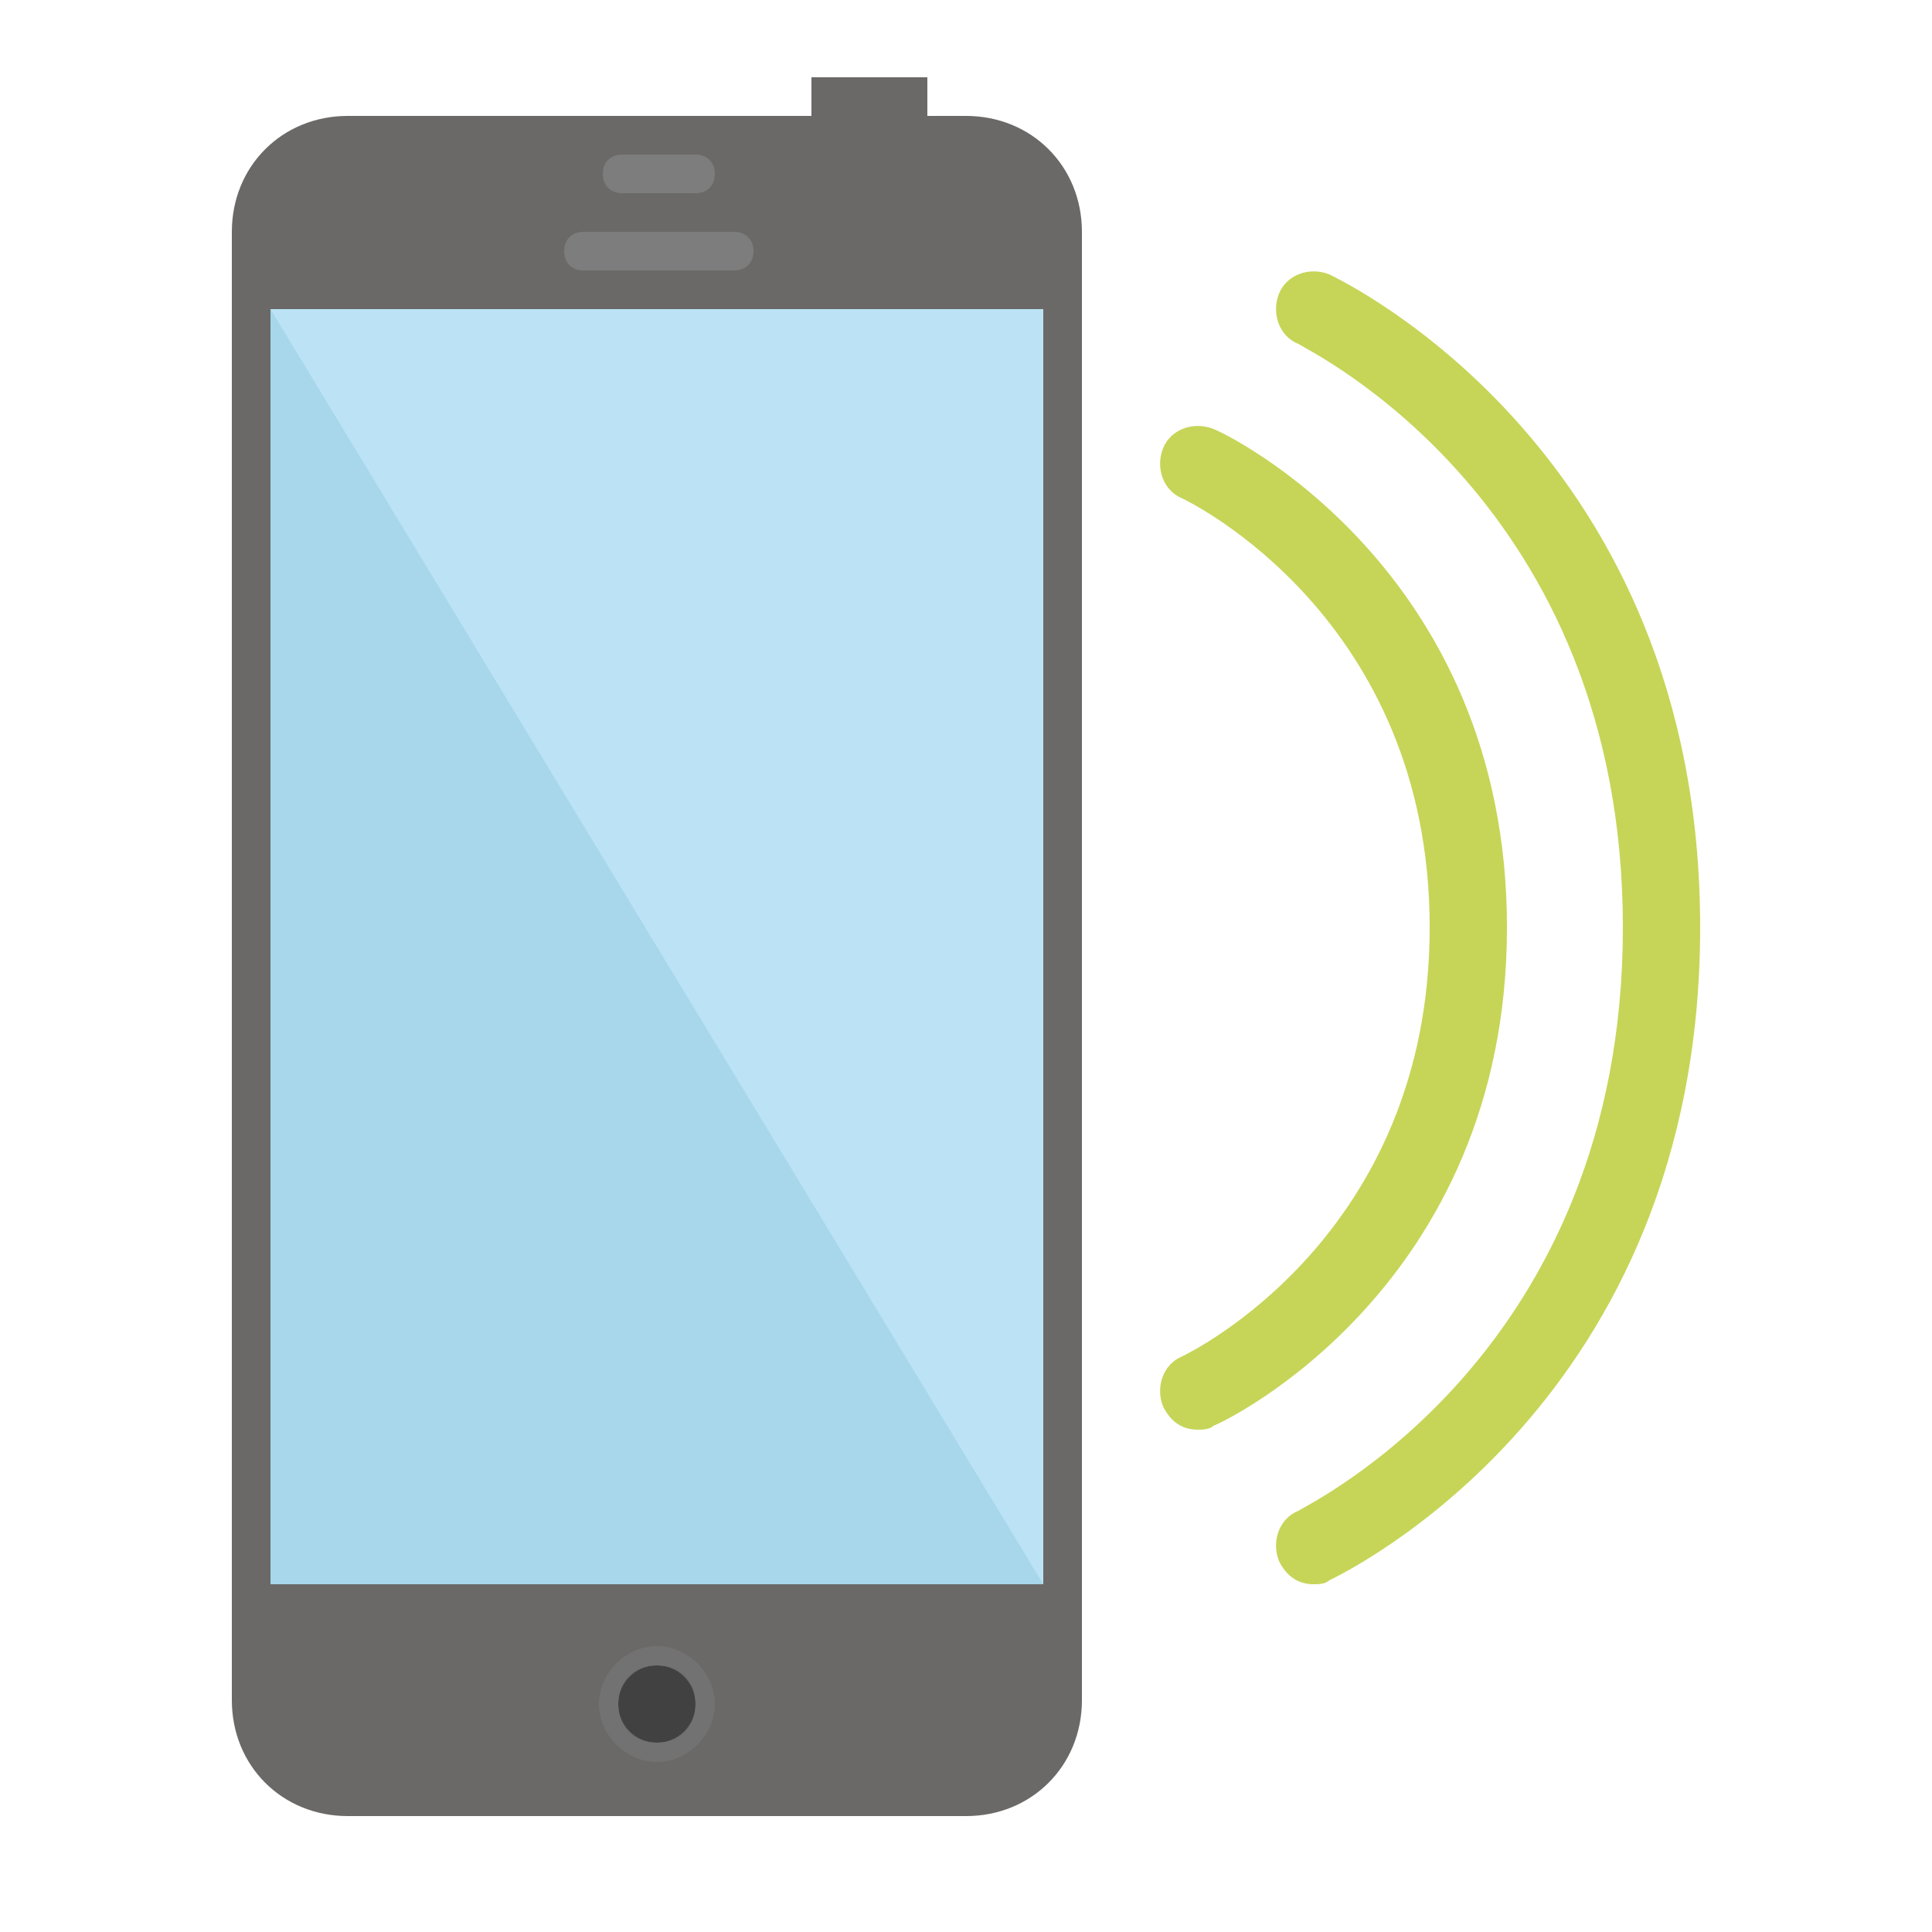
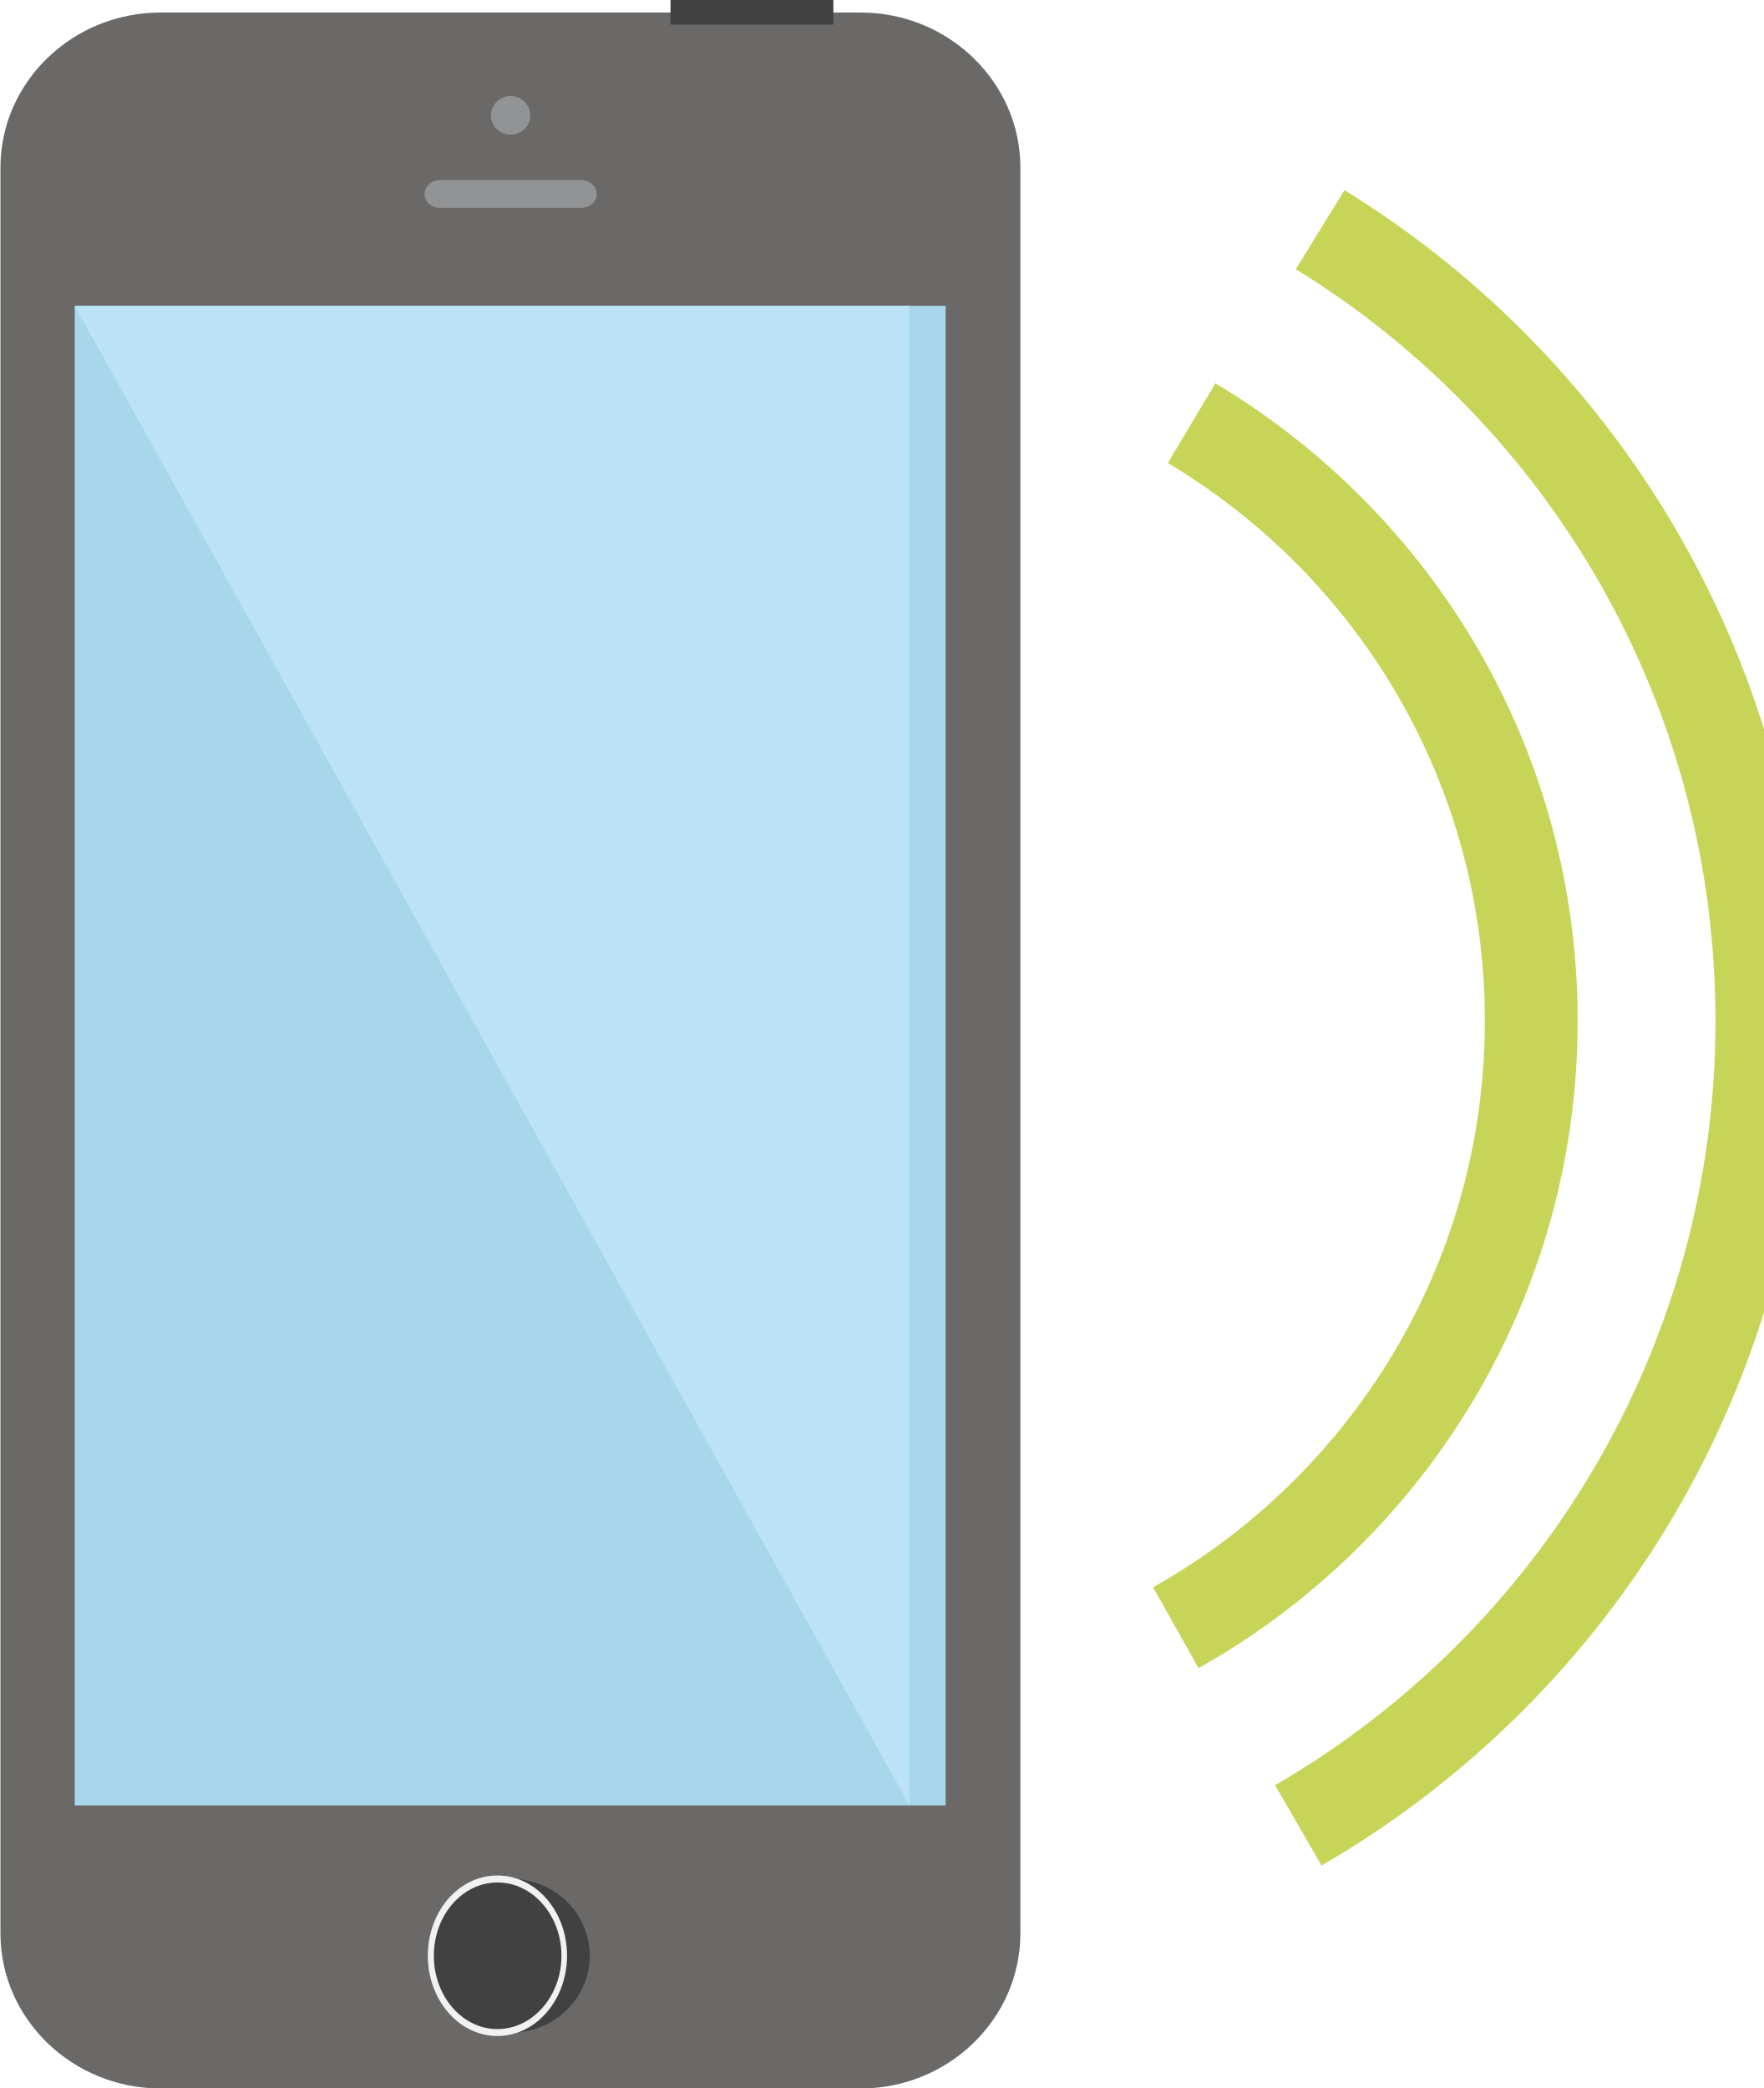
- <svg xmlns="http://www.w3.org/2000/svg" version="1.1" id="Слой_1" x="0px" y="0px" viewBox="0 0 50 50" enable-background="new 0 0 50 50" xml:space="preserve">
-   <path fill="#6A6967" d="M28,44c0,1.7-1.3,3-3,3H9c-1.7,0-3-1.3-3-3V6c0-1.7,1.3-3,3-3h12V2h3v1h1c1.7,0,3,1.3,3,3V44z" />
-   <g>
-     <line fill="#6A6967" x1="15.1" y1="6.5" x2="19" y2="6.5" />
-     <path fill="#7C7D7C" d="M19,7h-3.9c-0.3,0-0.5-0.2-0.5-0.5S14.8,6,15.1,6H19c0.3,0,0.5,0.2,0.5,0.5S19.3,7,19,7z" />
-   </g>
-   <g>
-     <line fill="#6A6967" x1="16.1" y1="4.5" x2="18" y2="4.5" />
-     <path fill="#7C7D7C" d="M18,5h-1.9c-0.3,0-0.5-0.2-0.5-0.5S15.8,4,16.1,4H18c0.3,0,0.5,0.2,0.5,0.5S18.3,5,18,5z" />
-   </g>
-   <g>
-     <circle fill="#414142" cx="17" cy="44.1" r="1" />
-     <path fill="#727272" d="M17,43.1c0.6,0,1,0.4,1,1s-0.4,1-1,1s-1-0.4-1-1S16.4,43.1,17,43.1 M17,42.6c-0.8,0-1.5,0.7-1.5,1.5   s0.7,1.5,1.5,1.5s1.5-0.7,1.5-1.5S17.8,42.6,17,42.6L17,42.6z" />
-   </g>
-   <rect x="7" y="8" fill="#A8D6EB" width="20" height="33" />
-   <polygon fill="#BBE3F5" points="27,41 7,8 27,8 " />
-   <path fill="#C6D557" d="M31,37c-0.4,0-0.7-0.2-0.9-0.6c-0.2-0.5,0-1.1,0.5-1.3C30.8,35,37,32,37,24s-6.2-11-6.4-11.1  c-0.5-0.2-0.7-0.8-0.5-1.3c0.2-0.5,0.8-0.7,1.3-0.5C31.7,11.2,39,14.7,39,24c0,9.3-7.3,12.8-7.6,12.9C31.3,37,31.1,37,31,37z" />
-   <path fill="#C6D557" d="M34,41c-0.4,0-0.7-0.2-0.9-0.6c-0.2-0.5,0-1.1,0.5-1.3C33.9,38.9,42,35,42,24c0-11-8.1-14.9-8.4-15.1  c-0.5-0.2-0.7-0.8-0.5-1.3c0.2-0.5,0.8-0.7,1.3-0.5C34.8,7.3,44,11.7,44,24c0,12.3-9.2,16.7-9.6,16.9C34.3,41,34.1,41,34,41z" />
+ <svg xmlns="http://www.w3.org/2000/svg" height="45" width="38" viewBox="0 0 38 45">
+   <path fill="#6a6967" fill-rule="evenodd" d="M 3.46 45.01 C 1.56 45.01 0.01 43.51 0.01 41.67 C 0.01 41.67 0.01 3.61 0.01 3.61 C 0.01 1.77 1.56 0.27 3.46 0.27 C 3.46 0.27 18.55 0.27 18.55 0.27 C 20.44 0.27 21.99 1.77 21.99 3.61 C 21.99 3.61 21.99 41.67 21.99 41.67 C 21.99 43.51 20.44 45.01 18.55 45.01 C 18.55 45.01 3.46 45.01 3.46 45.01 Z" />
+   <path fill="#a8d6eb" fill-rule="evenodd" d="M 1.61 38.91 C 1.61 38.91 1.61 6.59 1.61 6.59 C 1.61 6.59 20.38 6.59 20.38 6.59 C 20.38 6.59 20.38 38.91 20.38 38.91 C 20.38 38.91 1.61 38.91 1.61 38.91 Z" />
+   <path fill="#bbe3f5" fill-rule="evenodd" d="M 19.6 38.91 C 19.6 38.91 19.6 6.59 19.6 6.59 C 19.6 6.59 1.61 6.59 1.61 6.59 C 1.61 6.59 19.6 38.91 19.6 38.91 Z" />
+   <path stroke-linejoin="miter" stroke-linecap="butt" stroke-width="2" stroke="#c6d557" fill="none" fill-rule="evenodd" d="M 27.98 39.34 C 33.95 35.88 37.97 29.41 37.97 22 C 37.97 14.78 34.16 8.46 28.45 4.95" />
+   <path stroke-linejoin="miter" stroke-linecap="butt" stroke-width="2" stroke="#c6d557" fill="none" fill-rule="evenodd" d="M 25.68 9.12 C 30.07 11.74 33 16.52 33 22 C 33 27.62 29.91 32.51 25.34 35.08" />
+   <path fill="#414142" fill-rule="evenodd" d="M 11 43.81 C 11.95 43.81 12.71 43.06 12.71 42.15 C 12.71 41.24 11.95 40.49 11 40.49 C 10.06 40.49 9.29 41.24 9.29 42.15 C 9.29 43.06 10.06 43.81 11 43.81 Z" />
+   <path fill="#f1f1f2" fill-rule="evenodd" d="M 10.72 43.88 C 9.89 43.88 9.22 43.1 9.22 42.15 C 9.22 41.19 9.89 40.42 10.72 40.42 C 11.55 40.42 12.22 41.19 12.22 42.15 C 12.22 43.1 11.55 43.88 10.72 43.88 Z M 10.72 40.57 C 9.96 40.57 9.35 41.28 9.35 42.15 C 9.35 43.02 9.96 43.73 10.72 43.73 C 11.48 43.73 12.1 43.02 12.1 42.15 C 12.1 41.28 11.48 40.57 10.72 40.57 Z" />
+   <path fill="#919395" fill-rule="evenodd" d="M 12.52 4.48 C 12.71 4.48 12.86 4.35 12.86 4.18 C 12.86 4.18 12.86 4.18 12.86 4.18 C 12.86 4.02 12.71 3.88 12.52 3.88 C 12.52 3.88 9.49 3.88 9.49 3.88 C 9.3 3.88 9.15 4.02 9.15 4.18 C 9.15 4.18 9.15 4.18 9.15 4.18 C 9.15 4.35 9.3 4.48 9.49 4.48 C 9.49 4.48 12.52 4.48 12.52 4.48 Z" />
+   <path fill="#919395" fill-rule="evenodd" d="M 11 2.9 C 11.24 2.9 11.43 2.72 11.43 2.49 C 11.43 2.26 11.24 2.07 11 2.07 C 10.77 2.07 10.58 2.26 10.58 2.49 C 10.58 2.72 10.77 2.9 11 2.9 Z" />
+   <path fill="#414142" fill-rule="evenodd" d="M 17.96 0.53 C 17.96 0.53 14.45 0.53 14.45 0.53 C 14.45 0.53 14.45 0 14.45 0 C 14.45 0 17.96 0 17.96 0 C 17.96 0 17.96 0.53 17.96 0.53 Z" />
</svg>
